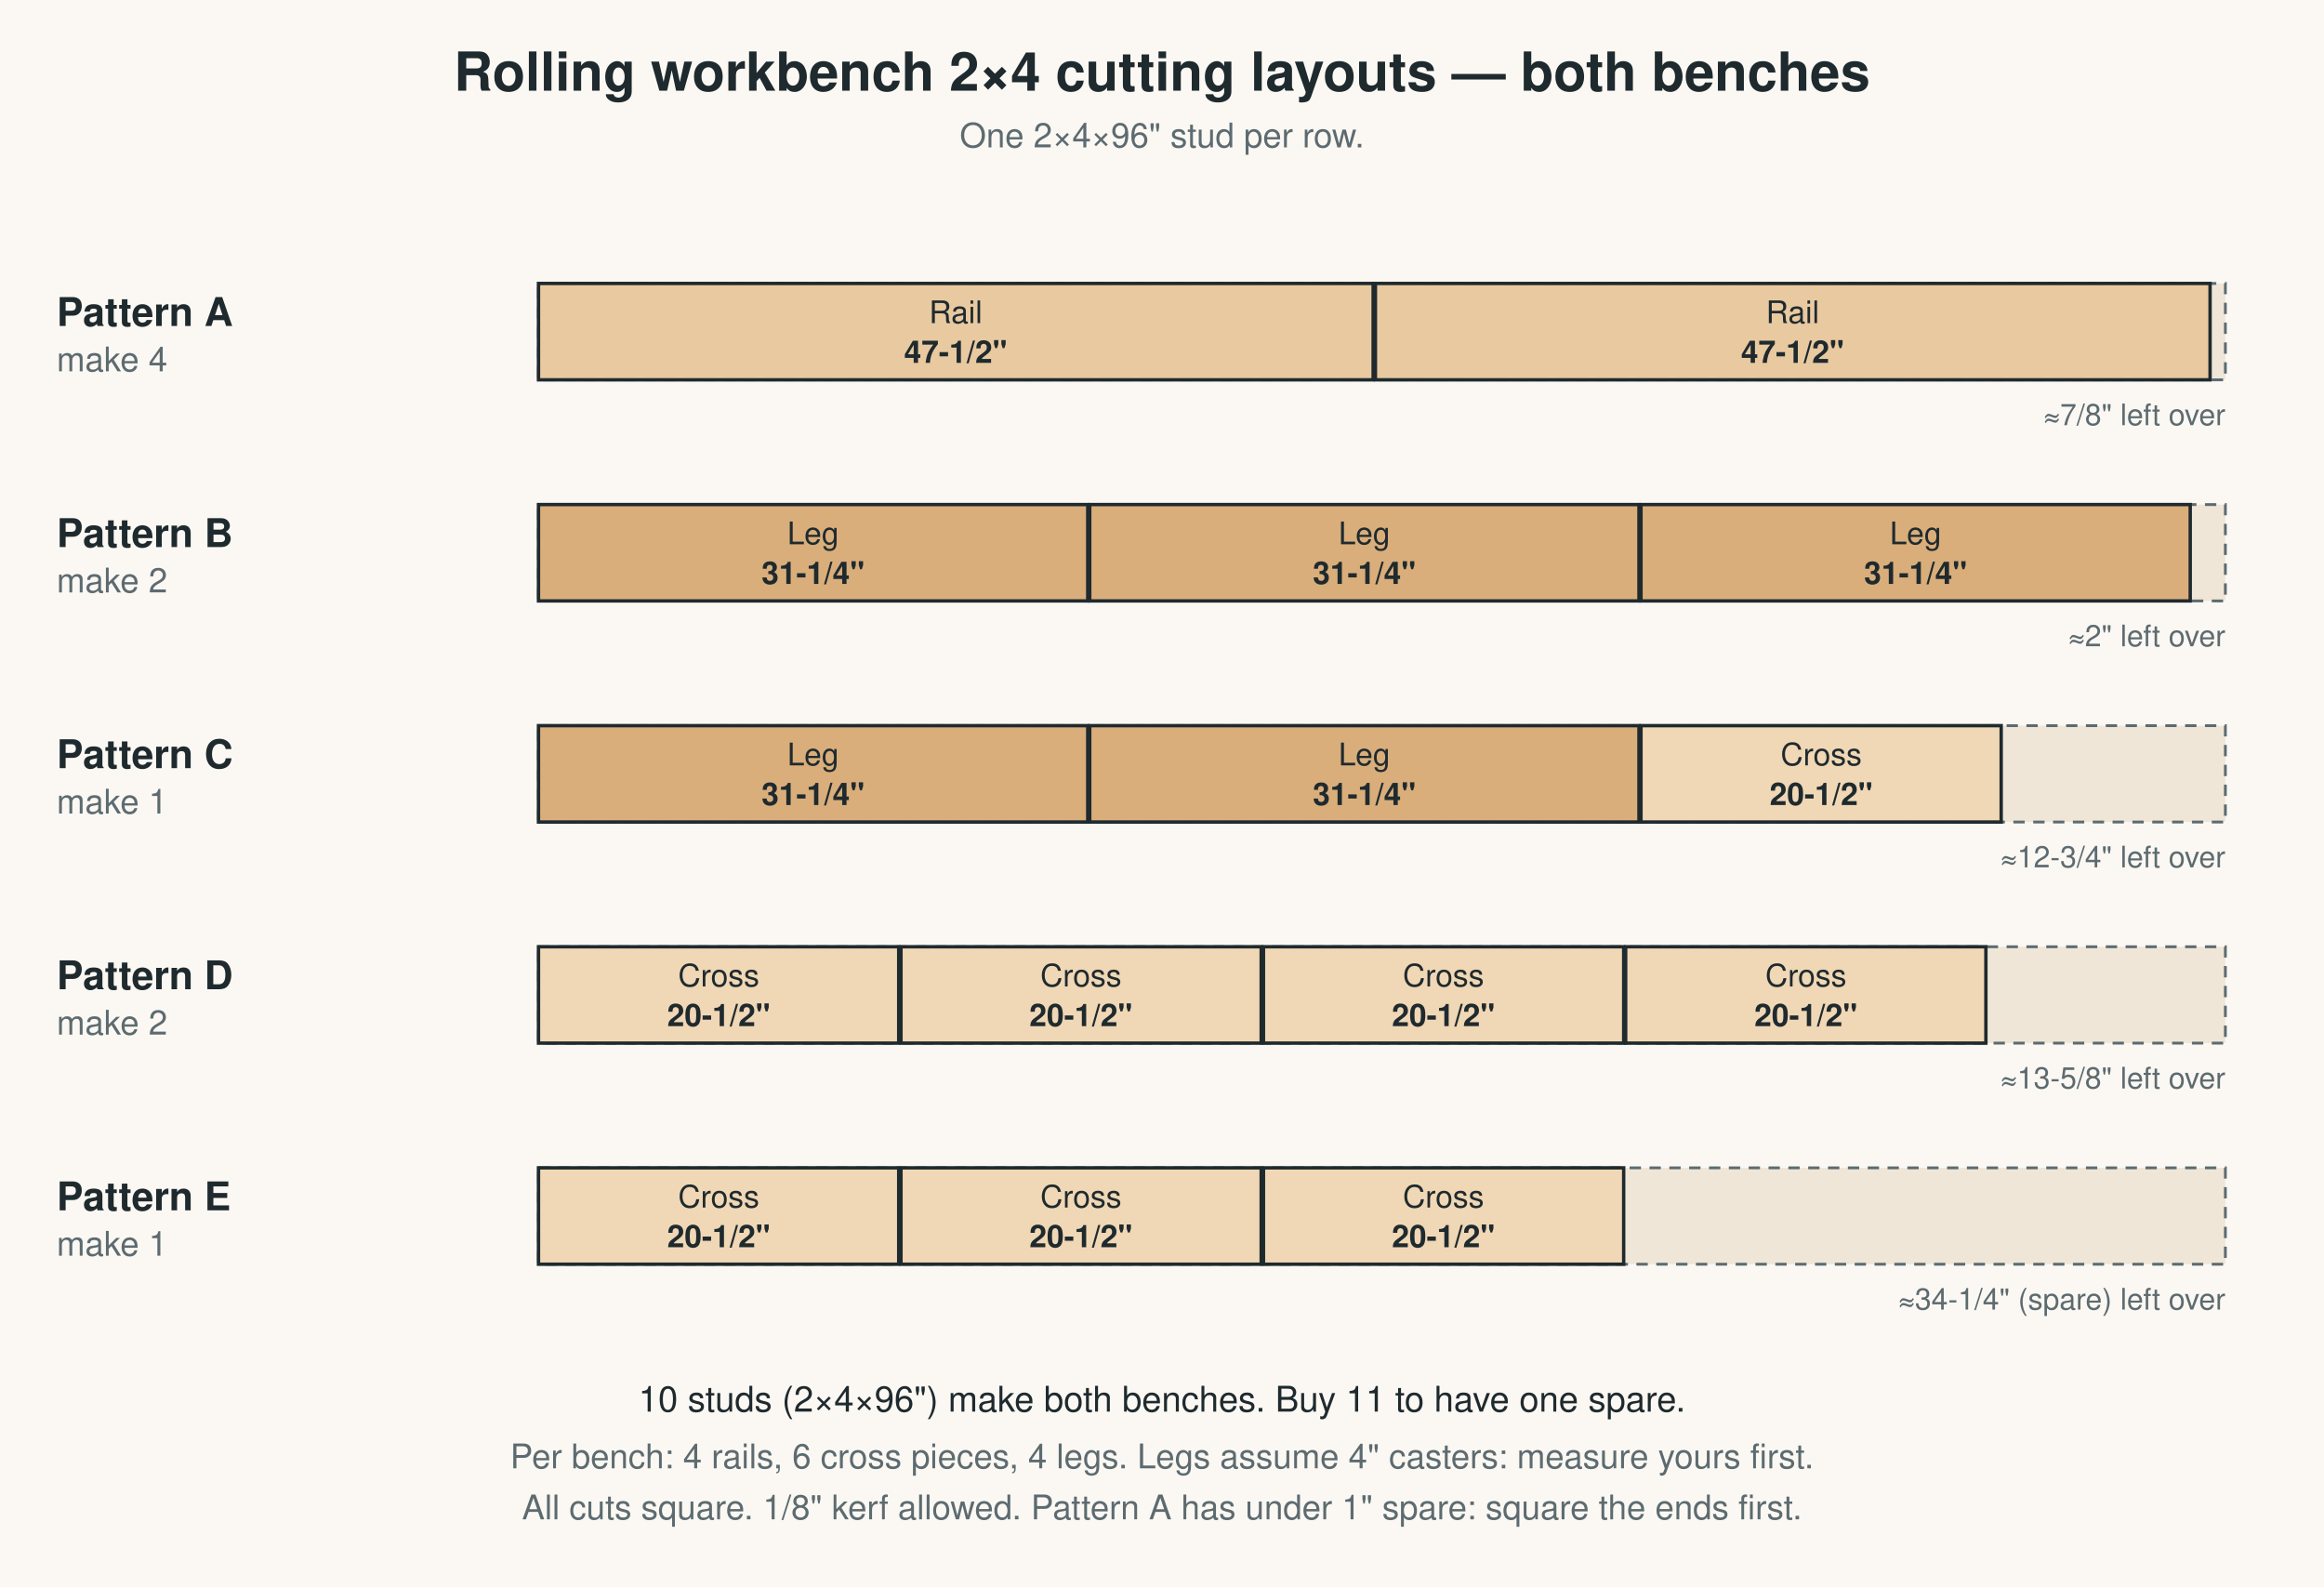
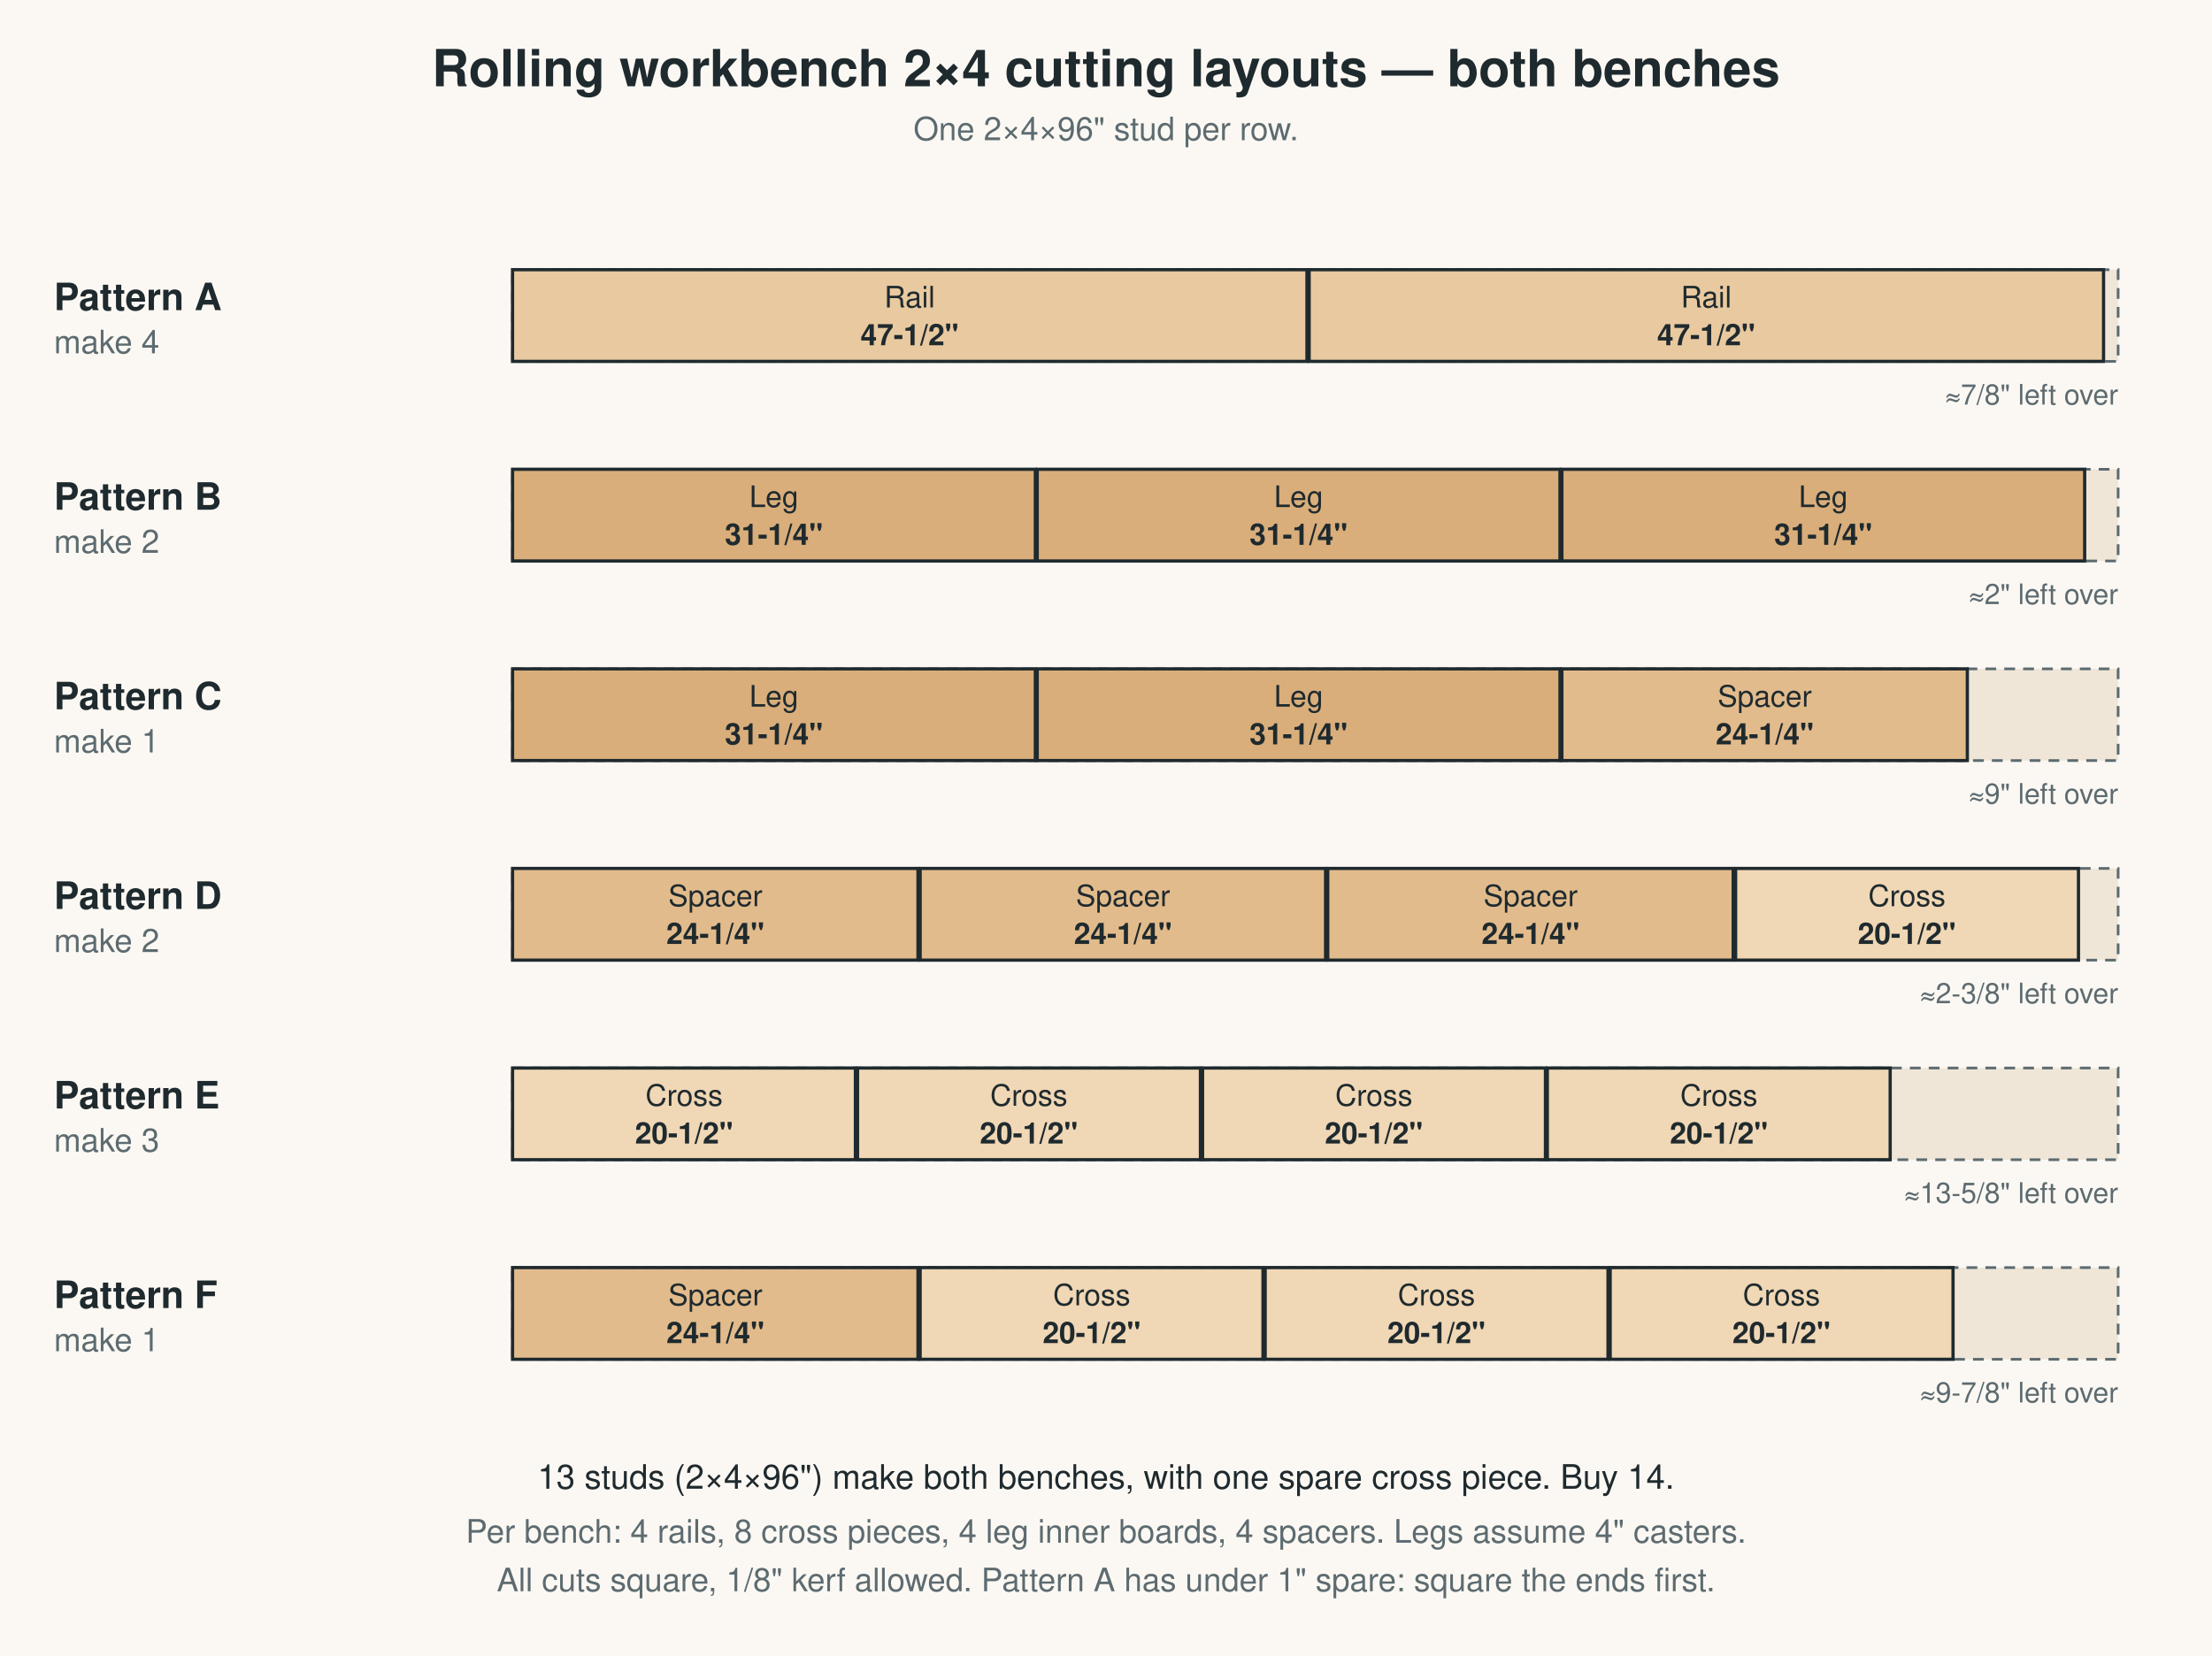
- <svg xmlns="http://www.w3.org/2000/svg" viewBox="0 0 820 560" width="820" height="560">
+ <svg xmlns="http://www.w3.org/2000/svg" viewBox="0 0 820 614" width="820" height="614">
  <defs>
    <marker id="a" viewBox="0 0 10 10" refX="5" refY="5" markerWidth="7" markerHeight="7" orient="auto-start-reverse">
      <path d="M0,2 L5,5 L0,8" fill="none" stroke="#b4532a" stroke-width="1.5" />
    </marker>
  </defs>
-   <rect x="0.0" y="0.0" width="820.0" height="560.0" fill="#fbf8f3" stroke="none" stroke-width="0" />
+   <rect x="0.0" y="0.0" width="820.0" height="614.0" fill="#fbf8f3" stroke="none" stroke-width="0" />
  <text x="410.0" y="32.0" font-family="Helvetica, Arial, sans-serif" font-size="19" fill="#1f2a2e" text-anchor="middle" font-weight="bold">Rolling workbench 2×4 cutting layouts — both benches</text>
  <text x="410.0" y="52.0" font-family="Helvetica, Arial, sans-serif" font-size="12" fill="#5d6b70" text-anchor="middle" font-weight="normal">One 2×4×96" stud per row.</text>
  <text x="20.0" y="115.0" font-family="Helvetica, Arial, sans-serif" font-size="14" fill="#1f2a2e" text-anchor="start" font-weight="bold">Pattern A</text>
  <text x="20.0" y="131.0" font-family="Helvetica, Arial, sans-serif" font-size="12" fill="#5d6b70" text-anchor="start" font-weight="normal">make 4</text>
  <rect x="190.0" y="100.0" width="595.2" height="34.0" fill="#efe6d8" stroke="#5d6b70" stroke-width="1" stroke-dasharray="4 3" />
  <rect x="190.0" y="100.0" width="294.5" height="34.0" fill="#e9c9a0" stroke="#1f2a2e" stroke-width="1.2" />
  <text x="337.2" y="114.0" font-family="Helvetica, Arial, sans-serif" font-size="11" fill="#1f2a2e" text-anchor="middle" font-weight="normal">Rail</text>
  <text x="337.2" y="128.0" font-family="Helvetica, Arial, sans-serif" font-size="11" fill="#1f2a2e" text-anchor="middle" font-weight="bold">47-1/2"</text>
  <rect x="485.3" y="100.0" width="294.5" height="34.0" fill="#e9c9a0" stroke="#1f2a2e" stroke-width="1.2" />
  <text x="632.5" y="114.0" font-family="Helvetica, Arial, sans-serif" font-size="11" fill="#1f2a2e" text-anchor="middle" font-weight="normal">Rail</text>
  <text x="632.5" y="128.0" font-family="Helvetica, Arial, sans-serif" font-size="11" fill="#1f2a2e" text-anchor="middle" font-weight="bold">47-1/2"</text>
  <text x="785.2" y="150.0" font-family="Helvetica, Arial, sans-serif" font-size="10.5" fill="#5d6b70" text-anchor="end" font-weight="normal">≈7/8" left over</text>
-   <text x="20.0" y="193.0" font-family="Helvetica, Arial, sans-serif" font-size="14" fill="#1f2a2e" text-anchor="start" font-weight="bold">Pattern B</text>
-   <text x="20.0" y="209.0" font-family="Helvetica, Arial, sans-serif" font-size="12" fill="#5d6b70" text-anchor="start" font-weight="normal">make 2</text>
-   <rect x="190.0" y="178.0" width="595.2" height="34.0" fill="#efe6d8" stroke="#5d6b70" stroke-width="1" stroke-dasharray="4 3" />
-   <rect x="190.0" y="178.0" width="193.8" height="34.0" fill="#d9ae7b" stroke="#1f2a2e" stroke-width="1.2" />
-   <text x="286.9" y="192.0" font-family="Helvetica, Arial, sans-serif" font-size="11" fill="#1f2a2e" text-anchor="middle" font-weight="normal">Leg</text>
-   <text x="286.9" y="206.0" font-family="Helvetica, Arial, sans-serif" font-size="11" fill="#1f2a2e" text-anchor="middle" font-weight="bold">31-1/4"</text>
-   <rect x="384.5" y="178.0" width="193.8" height="34.0" fill="#d9ae7b" stroke="#1f2a2e" stroke-width="1.2" />
-   <text x="481.4" y="192.0" font-family="Helvetica, Arial, sans-serif" font-size="11" fill="#1f2a2e" text-anchor="middle" font-weight="normal">Leg</text>
-   <text x="481.4" y="206.0" font-family="Helvetica, Arial, sans-serif" font-size="11" fill="#1f2a2e" text-anchor="middle" font-weight="bold">31-1/4"</text>
-   <rect x="579.0" y="178.0" width="193.8" height="34.0" fill="#d9ae7b" stroke="#1f2a2e" stroke-width="1.2" />
-   <text x="675.9" y="192.0" font-family="Helvetica, Arial, sans-serif" font-size="11" fill="#1f2a2e" text-anchor="middle" font-weight="normal">Leg</text>
-   <text x="675.9" y="206.0" font-family="Helvetica, Arial, sans-serif" font-size="11" fill="#1f2a2e" text-anchor="middle" font-weight="bold">31-1/4"</text>
-   <text x="785.2" y="228.0" font-family="Helvetica, Arial, sans-serif" font-size="10.5" fill="#5d6b70" text-anchor="end" font-weight="normal">≈2" left over</text>
-   <text x="20.0" y="271.0" font-family="Helvetica, Arial, sans-serif" font-size="14" fill="#1f2a2e" text-anchor="start" font-weight="bold">Pattern C</text>
-   <text x="20.0" y="287.0" font-family="Helvetica, Arial, sans-serif" font-size="12" fill="#5d6b70" text-anchor="start" font-weight="normal">make 1</text>
-   <rect x="190.0" y="256.0" width="595.2" height="34.0" fill="#efe6d8" stroke="#5d6b70" stroke-width="1" stroke-dasharray="4 3" />
-   <rect x="190.0" y="256.0" width="193.8" height="34.0" fill="#d9ae7b" stroke="#1f2a2e" stroke-width="1.2" />
-   <text x="286.9" y="270.0" font-family="Helvetica, Arial, sans-serif" font-size="11" fill="#1f2a2e" text-anchor="middle" font-weight="normal">Leg</text>
-   <text x="286.9" y="284.0" font-family="Helvetica, Arial, sans-serif" font-size="11" fill="#1f2a2e" text-anchor="middle" font-weight="bold">31-1/4"</text>
-   <rect x="384.5" y="256.0" width="193.8" height="34.0" fill="#d9ae7b" stroke="#1f2a2e" stroke-width="1.2" />
-   <text x="481.4" y="270.0" font-family="Helvetica, Arial, sans-serif" font-size="11" fill="#1f2a2e" text-anchor="middle" font-weight="normal">Leg</text>
-   <text x="481.4" y="284.0" font-family="Helvetica, Arial, sans-serif" font-size="11" fill="#1f2a2e" text-anchor="middle" font-weight="bold">31-1/4"</text>
-   <rect x="579.0" y="256.0" width="127.1" height="34.0" fill="#f0d7b5" stroke="#1f2a2e" stroke-width="1.2" />
-   <text x="642.6" y="270.0" font-family="Helvetica, Arial, sans-serif" font-size="11" fill="#1f2a2e" text-anchor="middle" font-weight="normal">Cross</text>
-   <text x="642.6" y="284.0" font-family="Helvetica, Arial, sans-serif" font-size="11" fill="#1f2a2e" text-anchor="middle" font-weight="bold">20-1/2"</text>
-   <text x="785.2" y="306.0" font-family="Helvetica, Arial, sans-serif" font-size="10.5" fill="#5d6b70" text-anchor="end" font-weight="normal">≈12-3/4" left over</text>
-   <text x="20.0" y="349.0" font-family="Helvetica, Arial, sans-serif" font-size="14" fill="#1f2a2e" text-anchor="start" font-weight="bold">Pattern D</text>
-   <text x="20.0" y="365.0" font-family="Helvetica, Arial, sans-serif" font-size="12" fill="#5d6b70" text-anchor="start" font-weight="normal">make 2</text>
-   <rect x="190.0" y="334.0" width="595.2" height="34.0" fill="#efe6d8" stroke="#5d6b70" stroke-width="1" stroke-dasharray="4 3" />
-   <rect x="190.0" y="334.0" width="127.1" height="34.0" fill="#f0d7b5" stroke="#1f2a2e" stroke-width="1.2" />
-   <text x="253.6" y="348.0" font-family="Helvetica, Arial, sans-serif" font-size="11" fill="#1f2a2e" text-anchor="middle" font-weight="normal">Cross</text>
-   <text x="253.6" y="362.0" font-family="Helvetica, Arial, sans-serif" font-size="11" fill="#1f2a2e" text-anchor="middle" font-weight="bold">20-1/2"</text>
-   <rect x="317.9" y="334.0" width="127.1" height="34.0" fill="#f0d7b5" stroke="#1f2a2e" stroke-width="1.2" />
-   <text x="381.4" y="348.0" font-family="Helvetica, Arial, sans-serif" font-size="11" fill="#1f2a2e" text-anchor="middle" font-weight="normal">Cross</text>
-   <text x="381.4" y="362.0" font-family="Helvetica, Arial, sans-serif" font-size="11" fill="#1f2a2e" text-anchor="middle" font-weight="bold">20-1/2"</text>
-   <rect x="445.8" y="334.0" width="127.1" height="34.0" fill="#f0d7b5" stroke="#1f2a2e" stroke-width="1.2" />
-   <text x="509.3" y="348.0" font-family="Helvetica, Arial, sans-serif" font-size="11" fill="#1f2a2e" text-anchor="middle" font-weight="normal">Cross</text>
-   <text x="509.3" y="362.0" font-family="Helvetica, Arial, sans-serif" font-size="11" fill="#1f2a2e" text-anchor="middle" font-weight="bold">20-1/2"</text>
-   <rect x="573.6" y="334.0" width="127.1" height="34.0" fill="#f0d7b5" stroke="#1f2a2e" stroke-width="1.2" />
-   <text x="637.2" y="348.0" font-family="Helvetica, Arial, sans-serif" font-size="11" fill="#1f2a2e" text-anchor="middle" font-weight="normal">Cross</text>
-   <text x="637.2" y="362.0" font-family="Helvetica, Arial, sans-serif" font-size="11" fill="#1f2a2e" text-anchor="middle" font-weight="bold">20-1/2"</text>
-   <text x="785.2" y="384.0" font-family="Helvetica, Arial, sans-serif" font-size="10.5" fill="#5d6b70" text-anchor="end" font-weight="normal">≈13-5/8" left over</text>
-   <text x="20.0" y="427.0" font-family="Helvetica, Arial, sans-serif" font-size="14" fill="#1f2a2e" text-anchor="start" font-weight="bold">Pattern E</text>
-   <text x="20.0" y="443.0" font-family="Helvetica, Arial, sans-serif" font-size="12" fill="#5d6b70" text-anchor="start" font-weight="normal">make 1</text>
-   <rect x="190.0" y="412.0" width="595.2" height="34.0" fill="#efe6d8" stroke="#5d6b70" stroke-width="1" stroke-dasharray="4 3" />
-   <rect x="190.0" y="412.0" width="127.1" height="34.0" fill="#f0d7b5" stroke="#1f2a2e" stroke-width="1.2" />
-   <text x="253.6" y="426.0" font-family="Helvetica, Arial, sans-serif" font-size="11" fill="#1f2a2e" text-anchor="middle" font-weight="normal">Cross</text>
-   <text x="253.6" y="440.0" font-family="Helvetica, Arial, sans-serif" font-size="11" fill="#1f2a2e" text-anchor="middle" font-weight="bold">20-1/2"</text>
-   <rect x="317.9" y="412.0" width="127.1" height="34.0" fill="#f0d7b5" stroke="#1f2a2e" stroke-width="1.2" />
-   <text x="381.4" y="426.0" font-family="Helvetica, Arial, sans-serif" font-size="11" fill="#1f2a2e" text-anchor="middle" font-weight="normal">Cross</text>
-   <text x="381.4" y="440.0" font-family="Helvetica, Arial, sans-serif" font-size="11" fill="#1f2a2e" text-anchor="middle" font-weight="bold">20-1/2"</text>
-   <rect x="445.8" y="412.0" width="127.1" height="34.0" fill="#f0d7b5" stroke="#1f2a2e" stroke-width="1.2" />
-   <text x="509.3" y="426.0" font-family="Helvetica, Arial, sans-serif" font-size="11" fill="#1f2a2e" text-anchor="middle" font-weight="normal">Cross</text>
-   <text x="509.3" y="440.0" font-family="Helvetica, Arial, sans-serif" font-size="11" fill="#1f2a2e" text-anchor="middle" font-weight="bold">20-1/2"</text>
-   <text x="785.2" y="462.0" font-family="Helvetica, Arial, sans-serif" font-size="10.5" fill="#5d6b70" text-anchor="end" font-weight="normal">≈34-1/4" (spare) left over</text>
-   <text x="410.0" y="498.0" font-family="Helvetica, Arial, sans-serif" font-size="12.5" fill="#1f2a2e" text-anchor="middle" font-weight="normal">10 studs (2×4×96") make both benches. Buy 11 to have one spare.</text>
-   <text x="410.0" y="518.0" font-family="Helvetica, Arial, sans-serif" font-size="12" fill="#5d6b70" text-anchor="middle" font-weight="normal">Per bench: 4 rails, 6 cross pieces, 4 legs. Legs assume 4" casters: measure yours first.</text>
-   <text x="410.0" y="536.0" font-family="Helvetica, Arial, sans-serif" font-size="12" fill="#5d6b70" text-anchor="middle" font-weight="normal">All cuts square. 1/8" kerf allowed. Pattern A has under 1" spare: square the ends first.</text>
+   <text x="20.0" y="189.0" font-family="Helvetica, Arial, sans-serif" font-size="14" fill="#1f2a2e" text-anchor="start" font-weight="bold">Pattern B</text>
+   <text x="20.0" y="205.0" font-family="Helvetica, Arial, sans-serif" font-size="12" fill="#5d6b70" text-anchor="start" font-weight="normal">make 2</text>
+   <rect x="190.0" y="174.0" width="595.2" height="34.0" fill="#efe6d8" stroke="#5d6b70" stroke-width="1" stroke-dasharray="4 3" />
+   <rect x="190.0" y="174.0" width="193.8" height="34.0" fill="#d9ae7b" stroke="#1f2a2e" stroke-width="1.2" />
+   <text x="286.9" y="188.0" font-family="Helvetica, Arial, sans-serif" font-size="11" fill="#1f2a2e" text-anchor="middle" font-weight="normal">Leg</text>
+   <text x="286.9" y="202.0" font-family="Helvetica, Arial, sans-serif" font-size="11" fill="#1f2a2e" text-anchor="middle" font-weight="bold">31-1/4"</text>
+   <rect x="384.5" y="174.0" width="193.8" height="34.0" fill="#d9ae7b" stroke="#1f2a2e" stroke-width="1.2" />
+   <text x="481.4" y="188.0" font-family="Helvetica, Arial, sans-serif" font-size="11" fill="#1f2a2e" text-anchor="middle" font-weight="normal">Leg</text>
+   <text x="481.4" y="202.0" font-family="Helvetica, Arial, sans-serif" font-size="11" fill="#1f2a2e" text-anchor="middle" font-weight="bold">31-1/4"</text>
+   <rect x="579.0" y="174.0" width="193.8" height="34.0" fill="#d9ae7b" stroke="#1f2a2e" stroke-width="1.2" />
+   <text x="675.9" y="188.0" font-family="Helvetica, Arial, sans-serif" font-size="11" fill="#1f2a2e" text-anchor="middle" font-weight="normal">Leg</text>
+   <text x="675.9" y="202.0" font-family="Helvetica, Arial, sans-serif" font-size="11" fill="#1f2a2e" text-anchor="middle" font-weight="bold">31-1/4"</text>
+   <text x="785.2" y="224.0" font-family="Helvetica, Arial, sans-serif" font-size="10.5" fill="#5d6b70" text-anchor="end" font-weight="normal">≈2" left over</text>
+   <text x="20.0" y="263.0" font-family="Helvetica, Arial, sans-serif" font-size="14" fill="#1f2a2e" text-anchor="start" font-weight="bold">Pattern C</text>
+   <text x="20.0" y="279.0" font-family="Helvetica, Arial, sans-serif" font-size="12" fill="#5d6b70" text-anchor="start" font-weight="normal">make 1</text>
+   <rect x="190.0" y="248.0" width="595.2" height="34.0" fill="#efe6d8" stroke="#5d6b70" stroke-width="1" stroke-dasharray="4 3" />
+   <rect x="190.0" y="248.0" width="193.8" height="34.0" fill="#d9ae7b" stroke="#1f2a2e" stroke-width="1.2" />
+   <text x="286.9" y="262.0" font-family="Helvetica, Arial, sans-serif" font-size="11" fill="#1f2a2e" text-anchor="middle" font-weight="normal">Leg</text>
+   <text x="286.9" y="276.0" font-family="Helvetica, Arial, sans-serif" font-size="11" fill="#1f2a2e" text-anchor="middle" font-weight="bold">31-1/4"</text>
+   <rect x="384.5" y="248.0" width="193.8" height="34.0" fill="#d9ae7b" stroke="#1f2a2e" stroke-width="1.2" />
+   <text x="481.4" y="262.0" font-family="Helvetica, Arial, sans-serif" font-size="11" fill="#1f2a2e" text-anchor="middle" font-weight="normal">Leg</text>
+   <text x="481.4" y="276.0" font-family="Helvetica, Arial, sans-serif" font-size="11" fill="#1f2a2e" text-anchor="middle" font-weight="bold">31-1/4"</text>
+   <rect x="579.0" y="248.0" width="150.3" height="34.0" fill="#e2bb8c" stroke="#1f2a2e" stroke-width="1.2" />
+   <text x="654.2" y="262.0" font-family="Helvetica, Arial, sans-serif" font-size="11" fill="#1f2a2e" text-anchor="middle" font-weight="normal">Spacer</text>
+   <text x="654.2" y="276.0" font-family="Helvetica, Arial, sans-serif" font-size="11" fill="#1f2a2e" text-anchor="middle" font-weight="bold">24-1/4"</text>
+   <text x="785.2" y="298.0" font-family="Helvetica, Arial, sans-serif" font-size="10.5" fill="#5d6b70" text-anchor="end" font-weight="normal">≈9" left over</text>
+   <text x="20.0" y="337.0" font-family="Helvetica, Arial, sans-serif" font-size="14" fill="#1f2a2e" text-anchor="start" font-weight="bold">Pattern D</text>
+   <text x="20.0" y="353.0" font-family="Helvetica, Arial, sans-serif" font-size="12" fill="#5d6b70" text-anchor="start" font-weight="normal">make 2</text>
+   <rect x="190.0" y="322.0" width="595.2" height="34.0" fill="#efe6d8" stroke="#5d6b70" stroke-width="1" stroke-dasharray="4 3" />
+   <rect x="190.0" y="322.0" width="150.3" height="34.0" fill="#e2bb8c" stroke="#1f2a2e" stroke-width="1.2" />
+   <text x="265.2" y="336.0" font-family="Helvetica, Arial, sans-serif" font-size="11" fill="#1f2a2e" text-anchor="middle" font-weight="normal">Spacer</text>
+   <text x="265.2" y="350.0" font-family="Helvetica, Arial, sans-serif" font-size="11" fill="#1f2a2e" text-anchor="middle" font-weight="bold">24-1/4"</text>
+   <rect x="341.1" y="322.0" width="150.3" height="34.0" fill="#e2bb8c" stroke="#1f2a2e" stroke-width="1.2" />
+   <text x="416.3" y="336.0" font-family="Helvetica, Arial, sans-serif" font-size="11" fill="#1f2a2e" text-anchor="middle" font-weight="normal">Spacer</text>
+   <text x="416.3" y="350.0" font-family="Helvetica, Arial, sans-serif" font-size="11" fill="#1f2a2e" text-anchor="middle" font-weight="bold">24-1/4"</text>
+   <rect x="492.2" y="322.0" width="150.3" height="34.0" fill="#e2bb8c" stroke="#1f2a2e" stroke-width="1.2" />
+   <text x="567.4" y="336.0" font-family="Helvetica, Arial, sans-serif" font-size="11" fill="#1f2a2e" text-anchor="middle" font-weight="normal">Spacer</text>
+   <text x="567.4" y="350.0" font-family="Helvetica, Arial, sans-serif" font-size="11" fill="#1f2a2e" text-anchor="middle" font-weight="bold">24-1/4"</text>
+   <rect x="643.4" y="322.0" width="127.1" height="34.0" fill="#f0d7b5" stroke="#1f2a2e" stroke-width="1.2" />
+   <text x="706.9" y="336.0" font-family="Helvetica, Arial, sans-serif" font-size="11" fill="#1f2a2e" text-anchor="middle" font-weight="normal">Cross</text>
+   <text x="706.9" y="350.0" font-family="Helvetica, Arial, sans-serif" font-size="11" fill="#1f2a2e" text-anchor="middle" font-weight="bold">20-1/2"</text>
+   <text x="785.2" y="372.0" font-family="Helvetica, Arial, sans-serif" font-size="10.5" fill="#5d6b70" text-anchor="end" font-weight="normal">≈2-3/8" left over</text>
+   <text x="20.0" y="411.0" font-family="Helvetica, Arial, sans-serif" font-size="14" fill="#1f2a2e" text-anchor="start" font-weight="bold">Pattern E</text>
+   <text x="20.0" y="427.0" font-family="Helvetica, Arial, sans-serif" font-size="12" fill="#5d6b70" text-anchor="start" font-weight="normal">make 3</text>
+   <rect x="190.0" y="396.0" width="595.2" height="34.0" fill="#efe6d8" stroke="#5d6b70" stroke-width="1" stroke-dasharray="4 3" />
+   <rect x="190.0" y="396.0" width="127.1" height="34.0" fill="#f0d7b5" stroke="#1f2a2e" stroke-width="1.2" />
+   <text x="253.6" y="410.0" font-family="Helvetica, Arial, sans-serif" font-size="11" fill="#1f2a2e" text-anchor="middle" font-weight="normal">Cross</text>
+   <text x="253.6" y="424.0" font-family="Helvetica, Arial, sans-serif" font-size="11" fill="#1f2a2e" text-anchor="middle" font-weight="bold">20-1/2"</text>
+   <rect x="317.9" y="396.0" width="127.1" height="34.0" fill="#f0d7b5" stroke="#1f2a2e" stroke-width="1.2" />
+   <text x="381.4" y="410.0" font-family="Helvetica, Arial, sans-serif" font-size="11" fill="#1f2a2e" text-anchor="middle" font-weight="normal">Cross</text>
+   <text x="381.4" y="424.0" font-family="Helvetica, Arial, sans-serif" font-size="11" fill="#1f2a2e" text-anchor="middle" font-weight="bold">20-1/2"</text>
+   <rect x="445.8" y="396.0" width="127.1" height="34.0" fill="#f0d7b5" stroke="#1f2a2e" stroke-width="1.2" />
+   <text x="509.3" y="410.0" font-family="Helvetica, Arial, sans-serif" font-size="11" fill="#1f2a2e" text-anchor="middle" font-weight="normal">Cross</text>
+   <text x="509.3" y="424.0" font-family="Helvetica, Arial, sans-serif" font-size="11" fill="#1f2a2e" text-anchor="middle" font-weight="bold">20-1/2"</text>
+   <rect x="573.6" y="396.0" width="127.1" height="34.0" fill="#f0d7b5" stroke="#1f2a2e" stroke-width="1.2" />
+   <text x="637.2" y="410.0" font-family="Helvetica, Arial, sans-serif" font-size="11" fill="#1f2a2e" text-anchor="middle" font-weight="normal">Cross</text>
+   <text x="637.2" y="424.0" font-family="Helvetica, Arial, sans-serif" font-size="11" fill="#1f2a2e" text-anchor="middle" font-weight="bold">20-1/2"</text>
+   <text x="785.2" y="446.0" font-family="Helvetica, Arial, sans-serif" font-size="10.5" fill="#5d6b70" text-anchor="end" font-weight="normal">≈13-5/8" left over</text>
+   <text x="20.0" y="485.0" font-family="Helvetica, Arial, sans-serif" font-size="14" fill="#1f2a2e" text-anchor="start" font-weight="bold">Pattern F</text>
+   <text x="20.0" y="501.0" font-family="Helvetica, Arial, sans-serif" font-size="12" fill="#5d6b70" text-anchor="start" font-weight="normal">make 1</text>
+   <rect x="190.0" y="470.0" width="595.2" height="34.0" fill="#efe6d8" stroke="#5d6b70" stroke-width="1" stroke-dasharray="4 3" />
+   <rect x="190.0" y="470.0" width="150.3" height="34.0" fill="#e2bb8c" stroke="#1f2a2e" stroke-width="1.2" />
+   <text x="265.2" y="484.0" font-family="Helvetica, Arial, sans-serif" font-size="11" fill="#1f2a2e" text-anchor="middle" font-weight="normal">Spacer</text>
+   <text x="265.2" y="498.0" font-family="Helvetica, Arial, sans-serif" font-size="11" fill="#1f2a2e" text-anchor="middle" font-weight="bold">24-1/4"</text>
+   <rect x="341.1" y="470.0" width="127.1" height="34.0" fill="#f0d7b5" stroke="#1f2a2e" stroke-width="1.2" />
+   <text x="404.7" y="484.0" font-family="Helvetica, Arial, sans-serif" font-size="11" fill="#1f2a2e" text-anchor="middle" font-weight="normal">Cross</text>
+   <text x="404.7" y="498.0" font-family="Helvetica, Arial, sans-serif" font-size="11" fill="#1f2a2e" text-anchor="middle" font-weight="bold">20-1/2"</text>
+   <rect x="469.0" y="470.0" width="127.1" height="34.0" fill="#f0d7b5" stroke="#1f2a2e" stroke-width="1.2" />
+   <text x="532.5" y="484.0" font-family="Helvetica, Arial, sans-serif" font-size="11" fill="#1f2a2e" text-anchor="middle" font-weight="normal">Cross</text>
+   <text x="532.5" y="498.0" font-family="Helvetica, Arial, sans-serif" font-size="11" fill="#1f2a2e" text-anchor="middle" font-weight="bold">20-1/2"</text>
+   <rect x="596.9" y="470.0" width="127.1" height="34.0" fill="#f0d7b5" stroke="#1f2a2e" stroke-width="1.2" />
+   <text x="660.4" y="484.0" font-family="Helvetica, Arial, sans-serif" font-size="11" fill="#1f2a2e" text-anchor="middle" font-weight="normal">Cross</text>
+   <text x="660.4" y="498.0" font-family="Helvetica, Arial, sans-serif" font-size="11" fill="#1f2a2e" text-anchor="middle" font-weight="bold">20-1/2"</text>
+   <text x="785.2" y="520.0" font-family="Helvetica, Arial, sans-serif" font-size="10.5" fill="#5d6b70" text-anchor="end" font-weight="normal">≈9-7/8" left over</text>
+   <text x="410.0" y="552.0" font-family="Helvetica, Arial, sans-serif" font-size="12.5" fill="#1f2a2e" text-anchor="middle" font-weight="normal">13 studs (2×4×96") make both benches, with one spare cross piece. Buy 14.</text>
+   <text x="410.0" y="572.0" font-family="Helvetica, Arial, sans-serif" font-size="12" fill="#5d6b70" text-anchor="middle" font-weight="normal">Per bench: 4 rails, 8 cross pieces, 4 leg inner boards, 4 spacers. Legs assume 4" casters.</text>
+   <text x="410.0" y="590.0" font-family="Helvetica, Arial, sans-serif" font-size="12" fill="#5d6b70" text-anchor="middle" font-weight="normal">All cuts square, 1/8" kerf allowed. Pattern A has under 1" spare: square the ends first.</text>
</svg>
